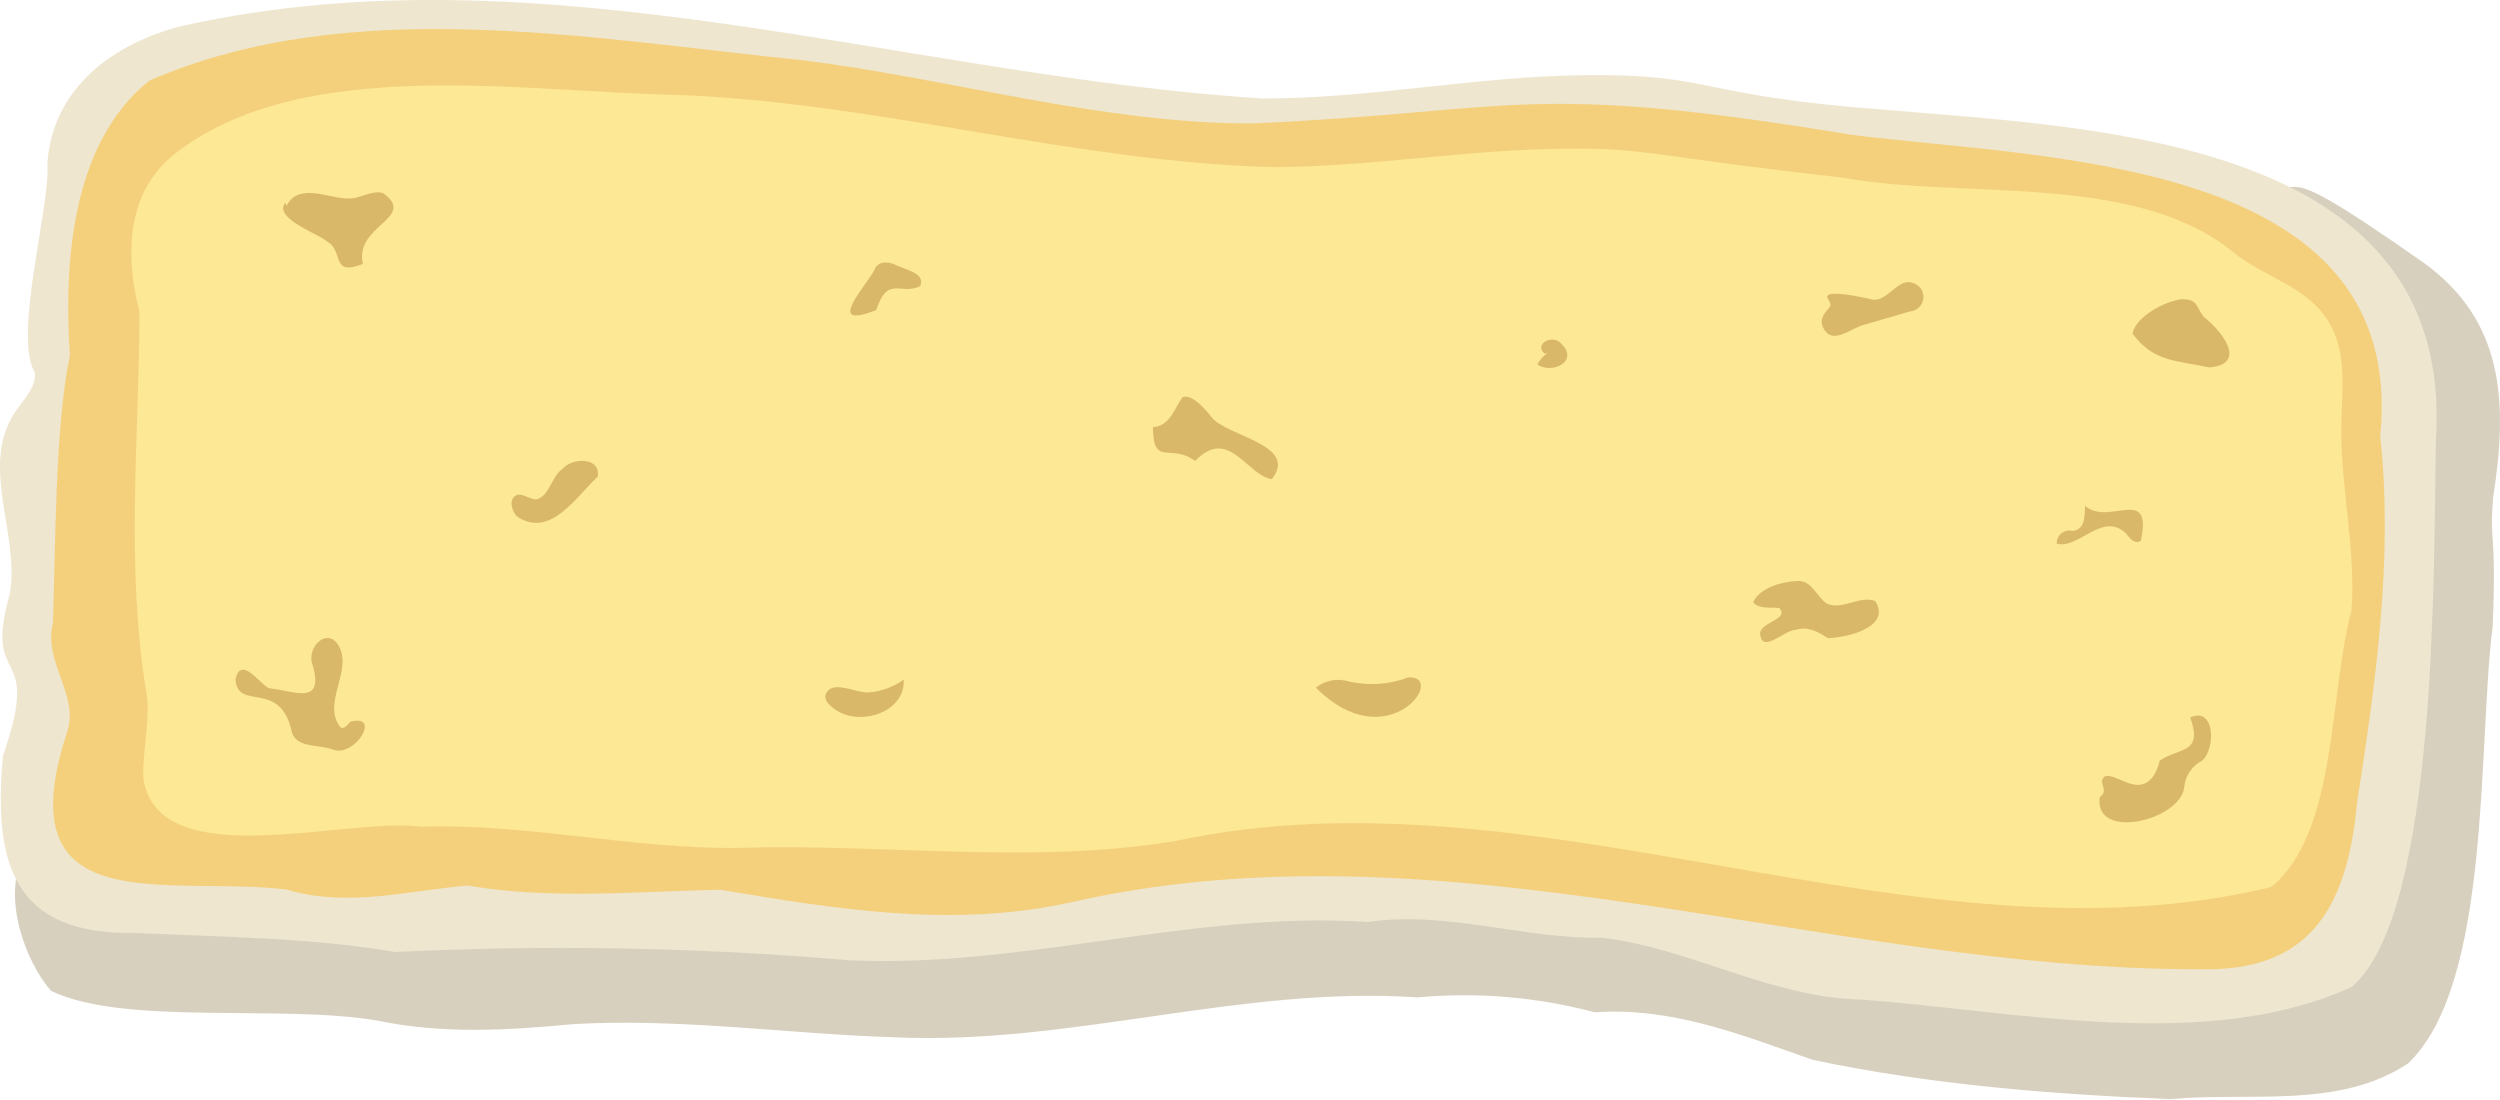
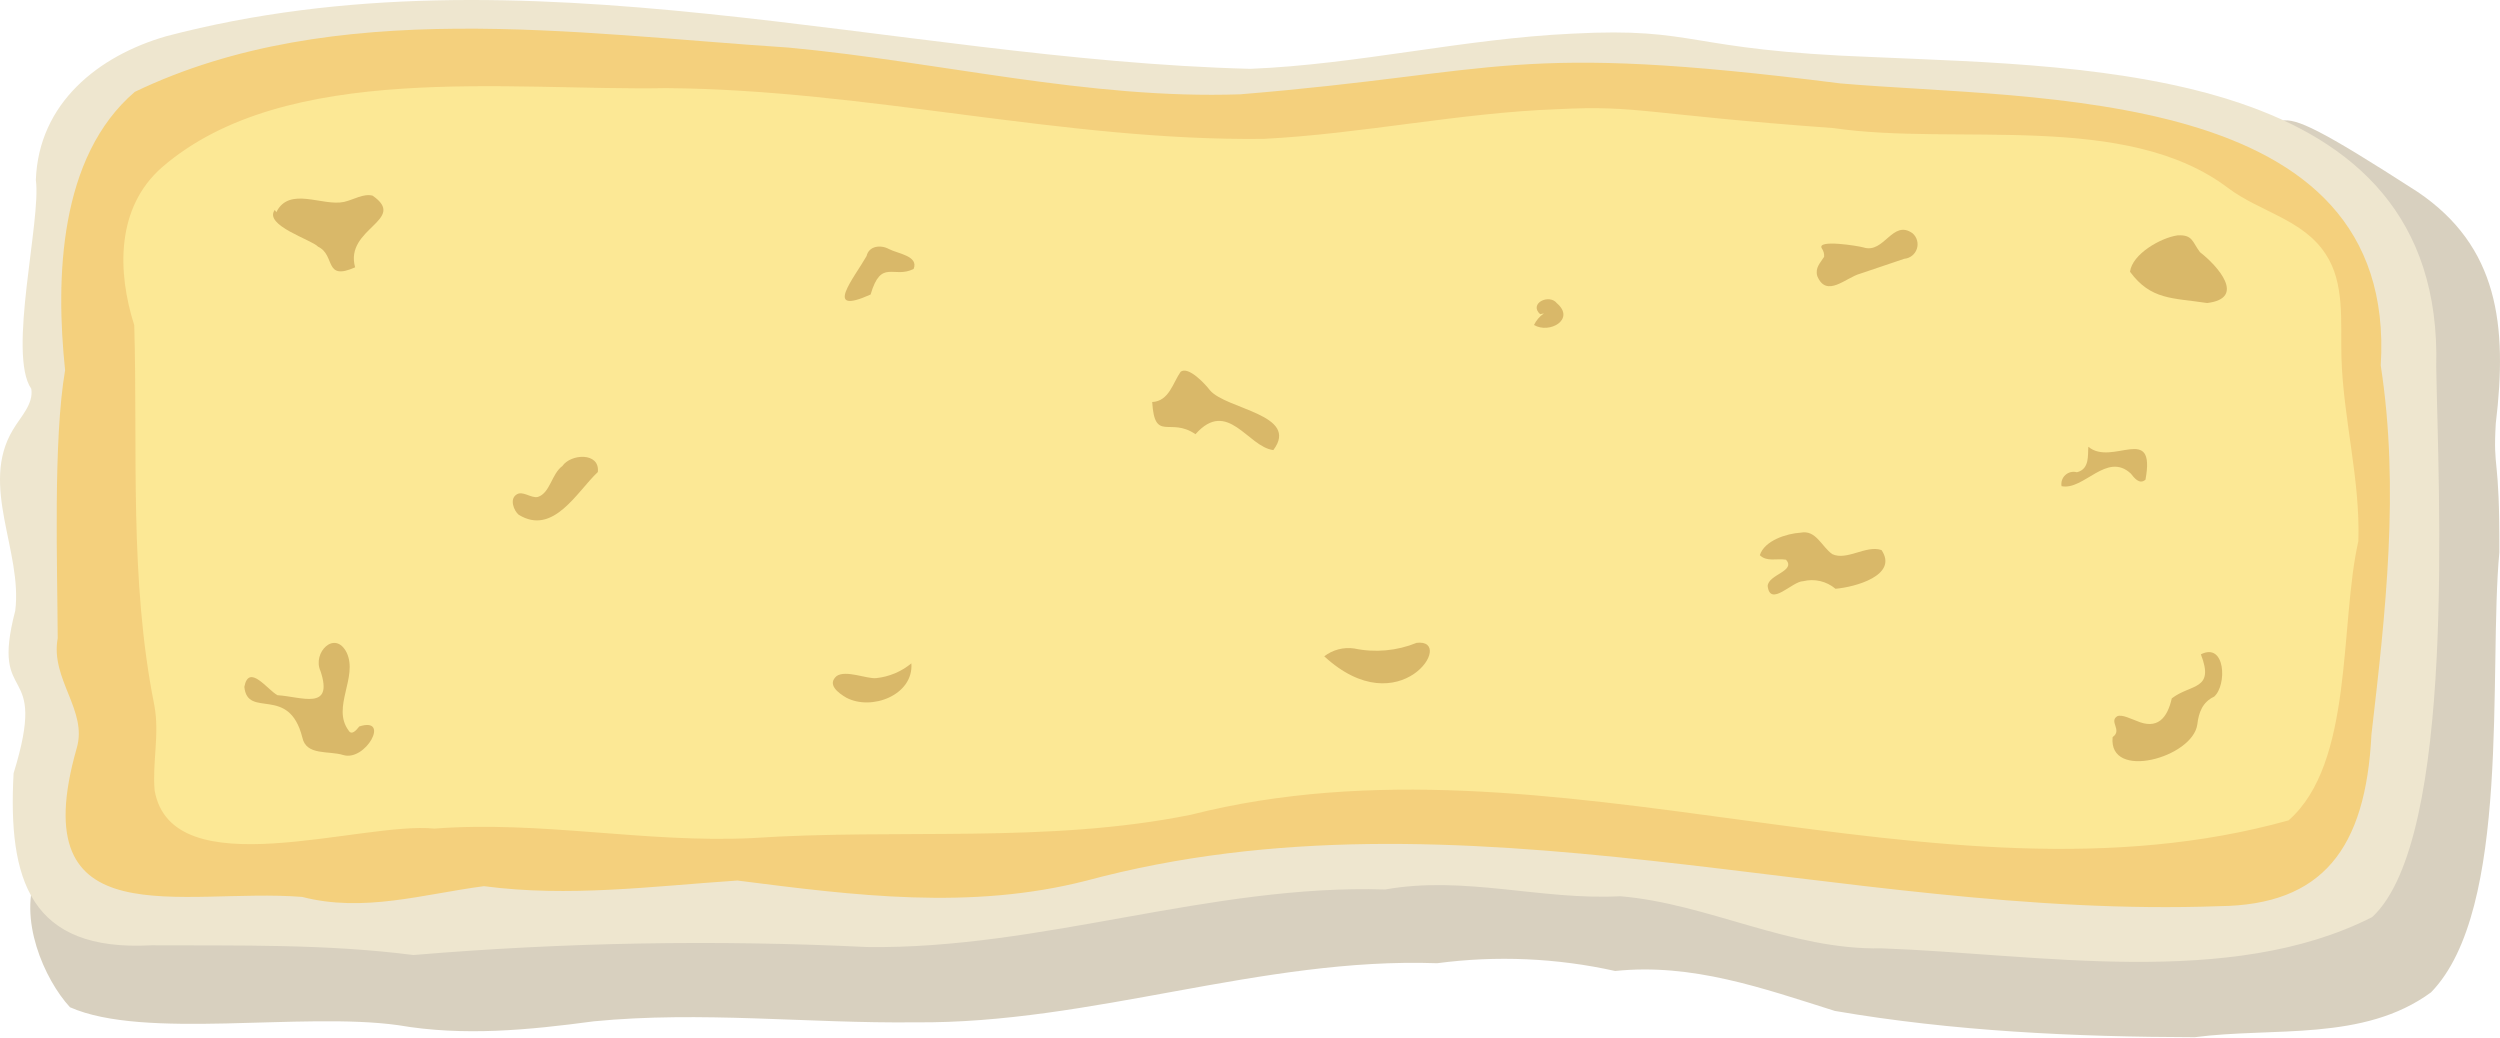
- <svg xmlns="http://www.w3.org/2000/svg" id="pizza" viewBox="0 0 324.988 142.878">
+ <svg xmlns="http://www.w3.org/2000/svg" id="pizza" viewBox="0 0 324.532 134.643">
  <g id="camembert">
-     <path d="M828.433,376.872a17.977,17.977,0,0,1-2.419,3.656c-2.803,5.776.383,13.903,3.593,17.638,9.509,4.594,30.149,1.716,42.532,3.888,8.42,1.754,16.89,1.254,25.399.439,13.921-.795,27.814,1.273,41.681,1.714,22.871,1.056,45.161-6.751,68.034-5.186a66.083,66.083,0,0,1,23.051,1.938c9.96-.703,18.955,2.874,28.302,6.174,15.25,3.221,31.022,4.498,46.557,5.109,10.214-.958,21.911,1.353,30.891-4.66,10.847-10.374,9.01-41.433,10.975-56.835.522-12.965-.468-10.314.058-16.749,2.014-12.657,1.232-23.009-8.954-30.425-24.871-17.385-11.572-5.705-28.551-9.9-23.778-2.504-54.684-7.433-73.83-8.738-14.159.129-28.131,3.18-42.213,3.191-37.8-2.199-74.91-14.539-113.147-12.872-16.609.628-43.733.235-45.97,21.816-.261,9.238-4.09,18.999-1.625,28.09-1.976,6.832-6.228,8.004-4.213,17.391.623,4.057,1.579,8.251.966,12.254-.441,2.845-1.686,5.752-.637,8.396.456,1.234,1.479,2.25,1.856,3.602C830.618,368.058,828.898,375.144,828.433,376.872Z" transform="translate(-822.9898 -269.3634)" style="fill:#d8d0bf" />
-     <path d="M823.379,367.594c-1.264,13.831,1.182,23.334,17.145,23.041,11.338.548,22.673.586,33.878,2.487A437.538,437.538,0,0,1,933.3,394.186c22.675,1.095,44.809-6.475,67.466-4.968,10.409-1.508,20.149,2.222,30.523,2.048,11.399,1.352,21.895,7.786,33.683,8.038,20.205,1.497,44.995,6.958,63.752-1.66,11.301-9.65,10.589-55.225,10.924-71.112,2.489-38.879-43.252-40.481-71.501-42.89-24.659-1.814-22.492-4.705-38.985-4.508-14.061.109-27.956,3.042-41.939,3.033-46.51-2.873-93.659-19.904-140.513-9.44-8.935,2.228-16.935,8.043-17.567,17.968.45,5.215-4.509,22.452-1.629,27.07.203,2-1.517,3.575-2.609,5.226-4.583,7.057.664,15.785-.622,23.497C820.643,359.171,828.601,352.651,823.379,367.594Z" transform="translate(-822.9898 -269.3634)" style="fill:#eee6cf" />
-     <path d="M831.664,364.681c-8.031,24.7,13.049,18.467,28.529,20.314,7.932,2.364,15.651.179,23.572-.516,10.891,1.863,21.791.765,32.871.549,15.11,2.535,30.102,4.991,45.348,1.681,49.244-11.257,97.698,8.672,146.884,8.652,13.337.344,19.156-6.658,20.515-21.529,2.415-15.698,4.75-31.788,3.026-47.765,3.636-36.255-43.353-35.97-68.703-39.174-42.563-7.045-43.274-3.022-77.864-1.486-19.69.031-38.93-5.744-58.413-8.204-27.506-2.765-58.729-8.752-84.988,2.619-10.189,8.097-11.172,23.809-10.364,35.789-1.949,8.97-1.87,25.384-2.209,34.74C828.572,355.514,833.432,359.831,831.664,364.681Z" transform="translate(-822.9898 -269.3634)" style="fill:#f4d07d" />
-     <path d="M842.02,359.408c.563,3.763-.542,7.356-.392,11.102,1.791,12.8,26.729,4.964,36.089,6.323,13.785-.461,27.329,2.903,41.077,2.756,19.06-.617,38.212,2.217,57.067-.91,47.326-10.152,96.159,17.149,142.363,6.002,8.663-7.072,7.519-25.208,10.442-35.907.619-7.984-1.43-16.037-1.321-24.02.082-4.609.809-9.554-1.637-13.546-2.782-4.638-8.316-5.756-12.348-9.016-12.864-10.544-35.071-6.837-50.868-9.742-24.642-2.736-25.176-3.852-35.667-3.755-12.748.046-25.546,2.347-38.293,2.392-25.851-.653-51.197-8.348-77.225-9.373-20.28-.359-49.166-5.394-65.769,7.786-6.218,5.043-6.267,13.319-4.418,20.392C841.078,326.228,839.294,343.022,842.02,359.408Z" transform="translate(-822.9898 -269.3634)" style="fill:#fce895" />
+     <path d="M825.672,1650.506a14.643,14.643,0,0,1-2.285,3.809c-2.576,5.91.956,13.896,4.27,17.483,9.617,4.261,30.103.579,42.61,2.329,8.506,1.466,16.903.632,25.398-.502,13.895-1.356,27.801.288,41.701.132,22.901.208,44.966-8.481,67.77-7.673a66.376,66.376,0,0,1,23.104,1.007c9.996-1.04,19.109,2.223,28.521,5.185,15.311,2.638,31.114,3.375,46.714,3.412,10.195-1.341,21.903.612,30.677-5.824,10.457-10.742,7.432-41.73,8.87-57.136.048-13-.842-10.297-.467-16.698,1.548-12.806.307-23.001-10.121-30.059-25.567-16.497-11.821-5.253-28.936-8.884-23.907-1.604-54.922-5.379-74.025-6.002-14.197.657-27.983,4.213-42.081,4.769-37.904-.847-75.348-11.697-113.536-8.743-16.595,1.167-43.693,1.776-45.206,23.482.037,9.2-3.423,19.114-.587,28.103-1.772,6.907-5.867,8.224-3.53,17.514.717,4.097,1.933,8.192,1.45,12.294-.289,2.801-1.476,5.906-.266,8.401.505,1.198,1.609,2.193,2.014,3.492C827.537,1641.699,826.065,1648.705,825.672,1650.506Z" transform="translate(-818.5724 -1541.045)" style="fill:#d8d0bf" />
+     <path d="M820.336,1641.428c-.744,13.803,2.093,23.192,17.89,22.328,11.3.054,22.699-.191,34.005,1.263a445.162,445.162,0,0,1,58.896-1.037c22.701.309,44.567-8.18,67.27-7.471,10.293-1.841,20.206,1.419,30.504.877,11.404.954,22.128,7.011,33.928,6.763,20.203.719,45.222,5.318,63.684-4.056,10.959-10.144,8.576-55.535,8.312-71.434,1.043-39.005-44.757-38.92-73.062-40.206-24.704-.9-22.616-3.909-39.112-3.042-14.098.657-27.884,4.012-41.782,4.568-46.605-1.212-94.367-16.42-140.718-4.233-8.79,2.535-16.565,8.667-16.925,18.668.721,5.197-3.709,22.615-.591,27.103.308,1.999-1.385,3.606-2.379,5.31-4.371,7.218,1.264,15.795.295,23.499C817.202,1633.14,824.975,1626.409,820.336,1641.428Z" transform="translate(-818.5724 -1541.045)" style="fill:#eee6cf" />
+     <path d="M828.523,1638.195c-7.1,24.929,13.673,18.045,29.278,19.282,8.008,2.068,15.699-.363,23.595-1.395,11.006,1.456,21.8.012,32.897-.732,15.208,1.939,30.216,3.878,45.3.018,48.748-13.096,97.921,5.106,147.114,3.308,13.3-.154,18.97-7.376,19.71-22.28,1.836-15.807,3.672-31.915,1.207-47.905,2.253-36.409-44.739-34.42-70.148-36.618-42.822-5.428-43.406-1.425-77.895,1.414-19.698.679-39.117-4.242-58.625-6.064-27.607-1.789-59.027-6.662-84.878,5.742-9.866,8.44-10.303,24.242-9.055,36.137-1.563,9.106-.998,25.404-.96,34.804C825.087,1629.209,830.003,1633.289,828.523,1638.195Z" transform="translate(-818.5724 -1541.045)" style="fill:#f4d07d" />
+     <path d="M838.6,1632.554c.715,3.797-.27,7.401.045,11.1,2.251,12.691,26.816,3.992,36.32,4.954,13.796-1.056,27.408,1.89,41.205,1.234,19.095-1.277,38.303.746,56.988-3.03,46.852-11.889,96.755,13.511,142.504.726,8.47-7.434,6.598-25.427,9.054-36.237.268-8.001-1.964-15.892-2.196-23.891-.118-4.6.461-9.602-2.054-13.392-2.918-4.488-8.522-5.466-12.634-8.549-13.241-10.047-35.322-5.458-51.232-7.794-24.707-1.8-25.312-2.998-35.81-2.456-12.698.451-25.387,3.202-38.185,3.854-25.899.304-51.426-6.393-77.527-6.588-20.299.382-49.415-3.601-65.459,10.264-5.979,5.224-5.846,13.524-3.618,20.515C836.467,1599.463,835.335,1616.267,838.6,1632.554Z" transform="translate(-818.5724 -1541.045)" style="fill:#fce895" />
    <g id="Holes">
-       <path d="M860.248,296.095c1.773-3.321,6.019-.512,8.783-.973,1.274-.26,2.546-1.029,3.743-.661,4.542,3.259-3.751,4.132-2.615,9.207-4.25,1.682-2.379-1.659-4.678-2.925-.787-.86-7.032-2.956-5.411-5.021" transform="translate(-822.9898 -269.3634)" style="fill:#d9b869" />
-       <path d="M976.674,321.056c-1.034,1.435-1.595,3.693-3.811,3.838.058,5.295,2.243,1.992,5.487,4.393,4.377-4.566,6.714,1.898,9.971,2.357,3.573-4.504-5.923-5.529-7.874-8.091C979.877,322.75,977.75,320.326,976.674,321.056Z" transform="translate(-822.9898 -269.3634)" style="fill:#d9b869" />
-       <path d="M935.804,359.386a9.055,9.055,0,0,0,4.662-1.664c.231,4.137-5.411,6.001-8.556,4.09-1.042-.604-2.399-1.756-1.089-2.84C931.877,358.145,934.588,359.43,935.804,359.386Z" transform="translate(-822.9898 -269.3634)" style="fill:#d9b869" />
-       <path d="M936.588,304.627c.348-1.296,1.76-1.379,2.9-.795s3.887,1.045,3.108,2.735c-2.604,1.245-4.183-1.495-5.696,3.099C930.477,312.2,934.892,307.32,936.588,304.627Z" transform="translate(-822.9898 -269.3634)" style="fill:#d9b869" />
-       <path d="M890.222,336.525c4.364,2.887,7.717-2.695,10.474-5.195.383-2.629-3.362-2.479-4.593-1.003-1.428,1.005-1.655,3.399-3.281,3.934-.882.18-2.043-1.012-2.845-.441C889.077,334.411,889.593,335.939,890.222,336.525Z" transform="translate(-822.9898 -269.3634)" style="fill:#d9b869" />
-       <path d="M1092.465,338.39a1.652,1.652,0,0,0-2.112,1.655c2.905.735,5.966-4.277,9.017-1.327.414.528,1.123,1.506,1.925.934,1.562-7.36-4.243-1.789-7.253-4.544C1093.968,336.247,1094.151,338.148,1092.465,338.39Z" transform="translate(-822.9898 -269.3634)" style="fill:#d9b869" />
-       <path d="M997.948,357.85a13.283,13.283,0,0,0,8.079-.421c5.235-.352-2.609,10.737-11.978,1.318A4.68,4.68,0,0,1,997.948,357.85Z" transform="translate(-822.9898 -269.3634)" style="fill:#d9b869" />
-       <path d="M1065.901,308.185c2.651.991,3.85-3.642,6.505-1.631a1.9,1.9,0,0,1-1.165,3.299l-5.779,1.688c-1.862.379-4.48,3.056-5.589.118-.318-1.058.465-1.728,1.031-2.455.136-.334-.14-.686-.318-1.058C1059.915,306.853,1065.155,308.031,1065.901,308.185Z" transform="translate(-822.9898 -269.3634)" style="fill:#d9b869" />
-       <path d="M1056.442,344.912c1.98-.301,2.635,1.913,3.952,2.869,1.945,1.032,4.37-1.094,6.373-.278,2.13,3.444-3.729,4.74-6.16,4.827-1.297-.858-2.673-1.599-4.201-1.083-1.432-.015-4.44,3.252-4.607.428.113-1.452,3.818-1.798,2.499-3.264-1.158-.172-2.51.205-3.415-.733C1051.719,345.772,1054.619,344.978,1056.442,344.912Z" transform="translate(-822.9898 -269.3634)" style="fill:#d9b869" />
-       <path d="M1099.093,370.921c2.711,1.285,4.039-.21,4.658-2.684,2.602-1.755,5.645-.844,3.961-5.604,3.27-1.483,3.29,4.126,1.55,5.603a4.318,4.318,0,0,0-2.341,3.538c-.651,4.317-11.762,6.887-10.978,1.216,1.35-.887-.399-1.96.677-2.689C1097.168,369.987,1098.543,370.727,1099.093,370.921Z" transform="translate(-822.9898 -269.3634)" style="fill:#d9b869" />
-       <path d="M1024.173,315.257a3.771,3.771,0,0,0-1.328,1.495c2.005,1.326,5.411-.49,3.128-2.678-.985-1.33-3.687-.065-2.192,1.263" transform="translate(-822.9898 -269.3634)" style="fill:#d9b869" />
-       <path d="M1110.177,317.126c5.117-.43,1.571-4.81-.73-6.587-.985-1.33-.773-2.292-2.813-2.284-2.196.243-5.974,2.237-6.436,4.475C1102.997,316.446,1105.8,316.181,1110.177,317.126Z" transform="translate(-822.9898 -269.3634)" style="fill:#d9b869" />
-       <path d="M866.287,366.813c2.867,1.049,6.376-4.769,2.223-3.616-.41.492-.976,1.219-1.43.495-2.051-3.052,1.544-6.948.081-10.12-1.423-2.976-4.511-.102-3.502,2.346,1.49,5.31-2.617,3.187-5.736,2.904-1.258-.662-3.624-4.262-4.319-1.161.25,4.235,5.805-.06,7.3,6.779C861.462,366.673,864.402,366.074,866.287,366.813Z" transform="translate(-822.9898 -269.3634)" style="fill:#d9b869" />
+       <path d="M854.443,1568.59c1.686-3.407,5.997-.724,8.795-1.335,1.299-.305,2.496-1.11,3.697-.815,4.613,3.181-3.683,4.215-2.263,9.309-4.093,1.817-2.506-1.59-4.811-2.681-.804-.897-7.111-2.771-5.619-4.777" transform="translate(-818.5724 -1541.045)" style="fill:#d9b869" />
+       <path d="M971.827,1589.318c-.994,1.404-1.485,3.806-3.684,3.915.321,5.299,2.308,1.891,5.617,4.178,4.181-4.717,6.807,1.673,10.108,2.059,3.481-4.614-6.121-5.275-8.231-7.767C975.034,1590.905,972.824,1588.514,971.827,1589.318Z" transform="translate(-818.5724 -1541.045)" style="fill:#d9b869" />
+       <path d="M932.287,1629.077a8.571,8.571,0,0,0,4.592-1.919c.317,4.099-5.175,6.221-8.482,4.434-1.002-.596-2.507-1.69-1.211-2.795C928.382,1627.993,931.087,1629.182,932.287,1629.077Z" transform="translate(-818.5724 -1541.045)" style="fill:#d9b869" />
+       <path d="M931.066,1574.282c.295-1.301,1.794-1.507,2.896-.912s3.904.884,3.211,2.587c-2.595,1.31-4.206-1.383-5.587,3.322C925.298,1582.105,929.477,1577.088,931.066,1574.282Z" transform="translate(-818.5724 -1541.045)" style="fill:#d9b869" />
+       <path d="M885.901,1607.864c4.511,2.782,7.588-3.031,10.278-5.541.289-2.601-3.51-2.386-4.603-.781-1.396,1.006-1.586,3.506-3.184,4.013-.899.204-2.004-.892-2.801-.289C884.693,1605.869,885.299,1607.366,885.901,1607.864Z" transform="translate(-818.5724 -1541.045)" style="fill:#d9b869" />
+       <path d="M1088.18,1602.349a1.591,1.591,0,0,0-1.993,1.808c2.902.588,5.882-4.524,8.993-1.636.402.498,1.106,1.496,1.903.792,1.37-7.405-4.307-1.683-7.417-4.27C1089.571,1600.044,1089.879,1601.942,1088.18,1602.349Z" transform="translate(-818.5724 -1541.045)" style="fill:#d9b869" />
+       <path d="M994.372,1625.227a13.903,13.903,0,0,0,8.097-.733c5.198-.621-2.156,10.809-11.993,1.748A5.155,5.155,0,0,1,994.372,1625.227Z" transform="translate(-818.5724 -1541.045)" style="fill:#d9b869" />
+       <path d="M1060.463,1573.161c2.704.889,3.785-3.715,6.393-1.826a1.89,1.89,0,0,1-1.087,3.304l-5.692,1.923c-1.898.508-4.387,3.218-5.599.323-.304-1.099.393-1.702.89-2.504a1.675,1.675,0,0,0-.304-1.099C1054.358,1572.085,1059.762,1572.963,1060.463,1573.161Z" transform="translate(-818.5724 -1541.045)" style="fill:#d9b869" />
+       <path d="M1052.312,1610.194c1.998-.408,2.707,1.789,4.111,2.784,1.904.892,4.395-1.218,6.398-.526,2.213,3.291-3.481,4.814-5.98,5.024a4.74,4.74,0,0,0-4.204-.983c-1.4.006-4.286,3.417-4.598.619.094-1.5,3.692-1.915,2.386-3.41-1.201-.195-2.499.31-3.402-.586C1047.616,1611.213,1050.512,1610.301,1052.312,1610.194Z" transform="translate(-818.5724 -1541.045)" style="fill:#d9b869" />
+       <path d="M1095.91,1634.618c2.705,1.189,3.999-.316,4.588-2.918,2.492-1.91,5.596-1.023,3.777-5.715,3.193-1.613,3.416,3.986,1.722,5.493-1.497.706-1.992,2.008-2.186,3.609-.583,4.302-11.57,7.347-10.993,1.644,1.296-.905-.508-1.998.589-2.702C1094.007,1633.726,1095.31,1634.421,1095.91,1634.618Z" transform="translate(-818.5724 -1541.045)" style="fill:#d9b869" />
+       <path d="M1018.997,1581.728a3.838,3.838,0,0,0-1.294,1.505c2.005,1.192,5.397-.722,2.989-2.812-1.005-1.296-3.7.015-2.194,1.409" transform="translate(-818.5724 -1541.045)" style="fill:#d9b869" />
+       <path d="M1105.092,1580.381c5.098-.621,1.381-4.806-.927-6.596-1.005-1.296-.909-2.296-2.909-2.188-2.199.309-5.89,2.424-6.181,4.725C1097.791,1580.01,1100.589,1579.699,1105.092,1580.381Z" transform="translate(-818.5724 -1541.045)" style="fill:#d9b869" />
+       <path d="M863.126,1639.056c2.904.888,6.18-5.025,2.085-3.708-.398.502-.995,1.204-1.398.506-2.212-2.991,1.272-6.905-.241-10.099-1.512-2.994-4.5.018-3.39,2.414,1.721,5.193-2.487,3.31-5.587,3.123-1.303-.695-3.717-4.185-4.304-1.083.417,4.198,5.799-.323,7.527,6.57C858.327,1639.175,861.224,1638.463,863.126,1639.056Z" transform="translate(-818.5724 -1541.045)" style="fill:#d9b869" />
    </g>
  </g>
</svg>
